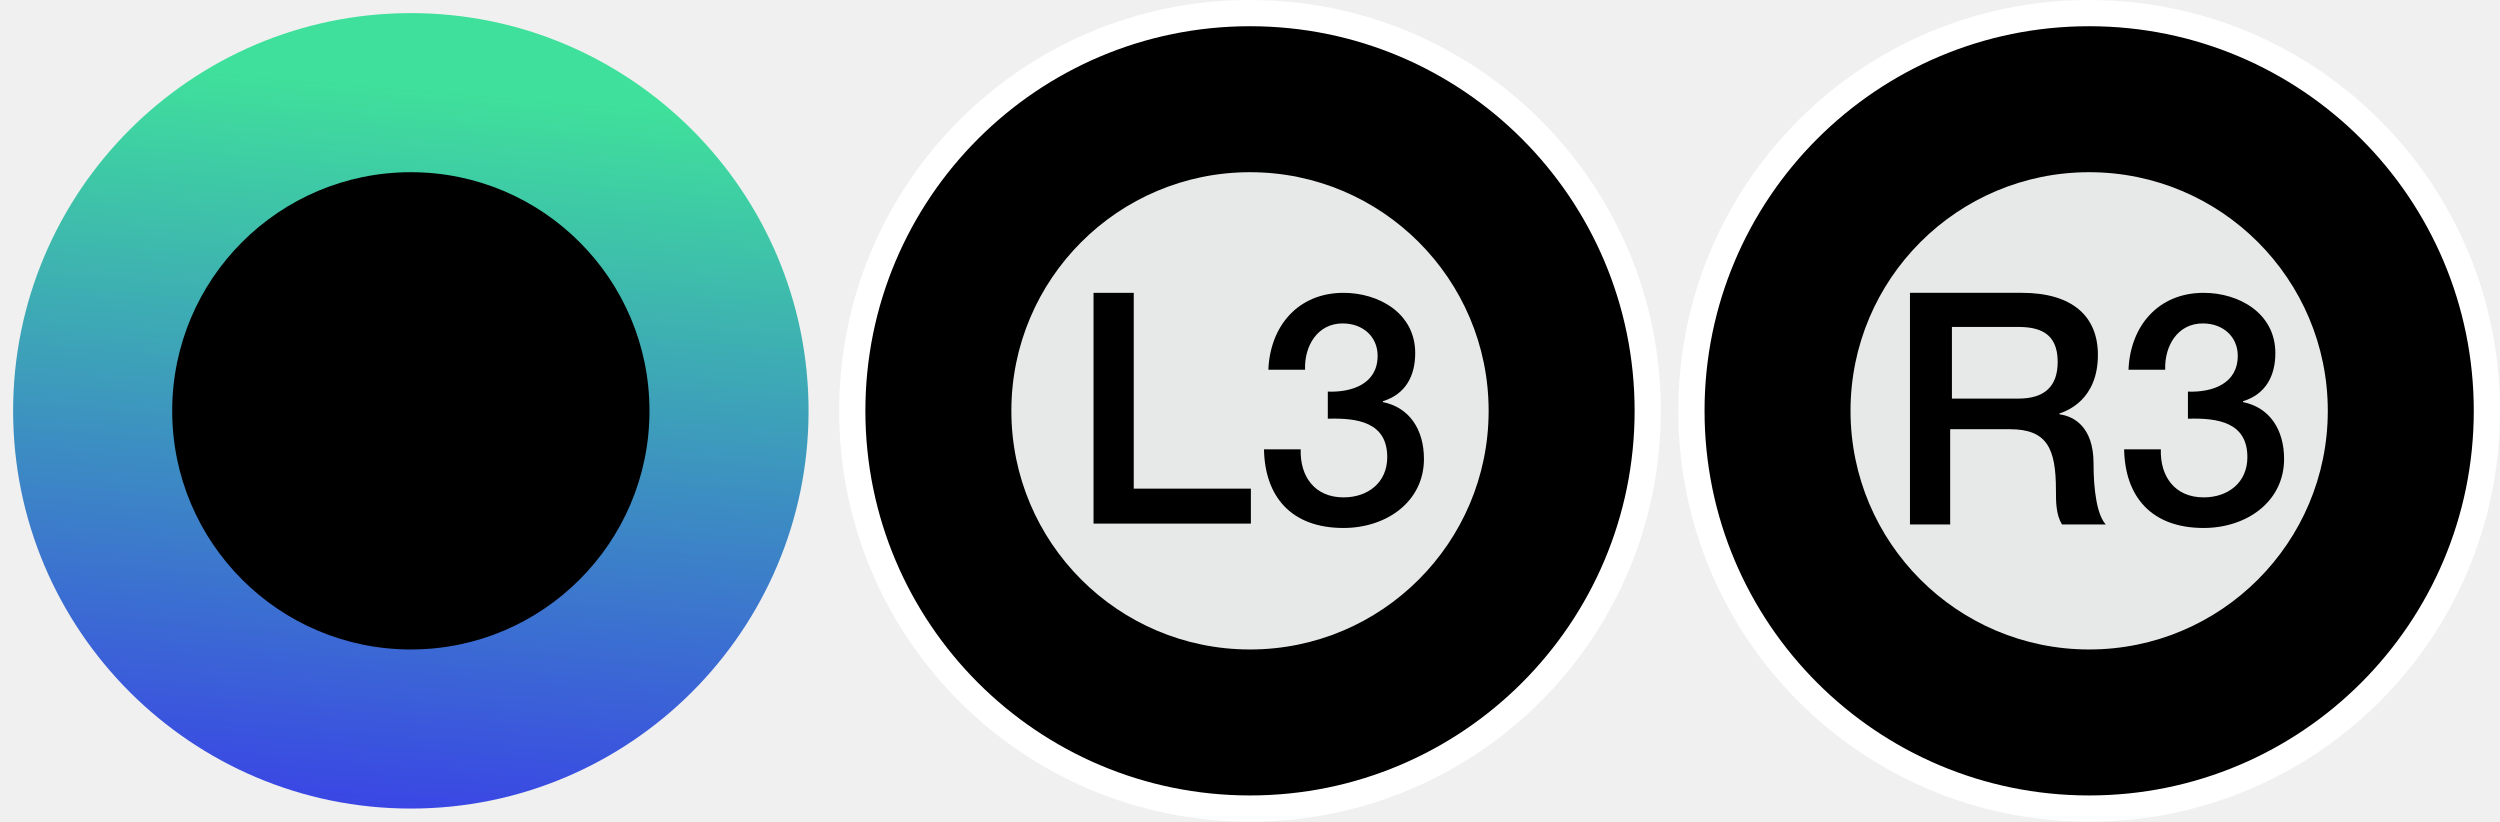
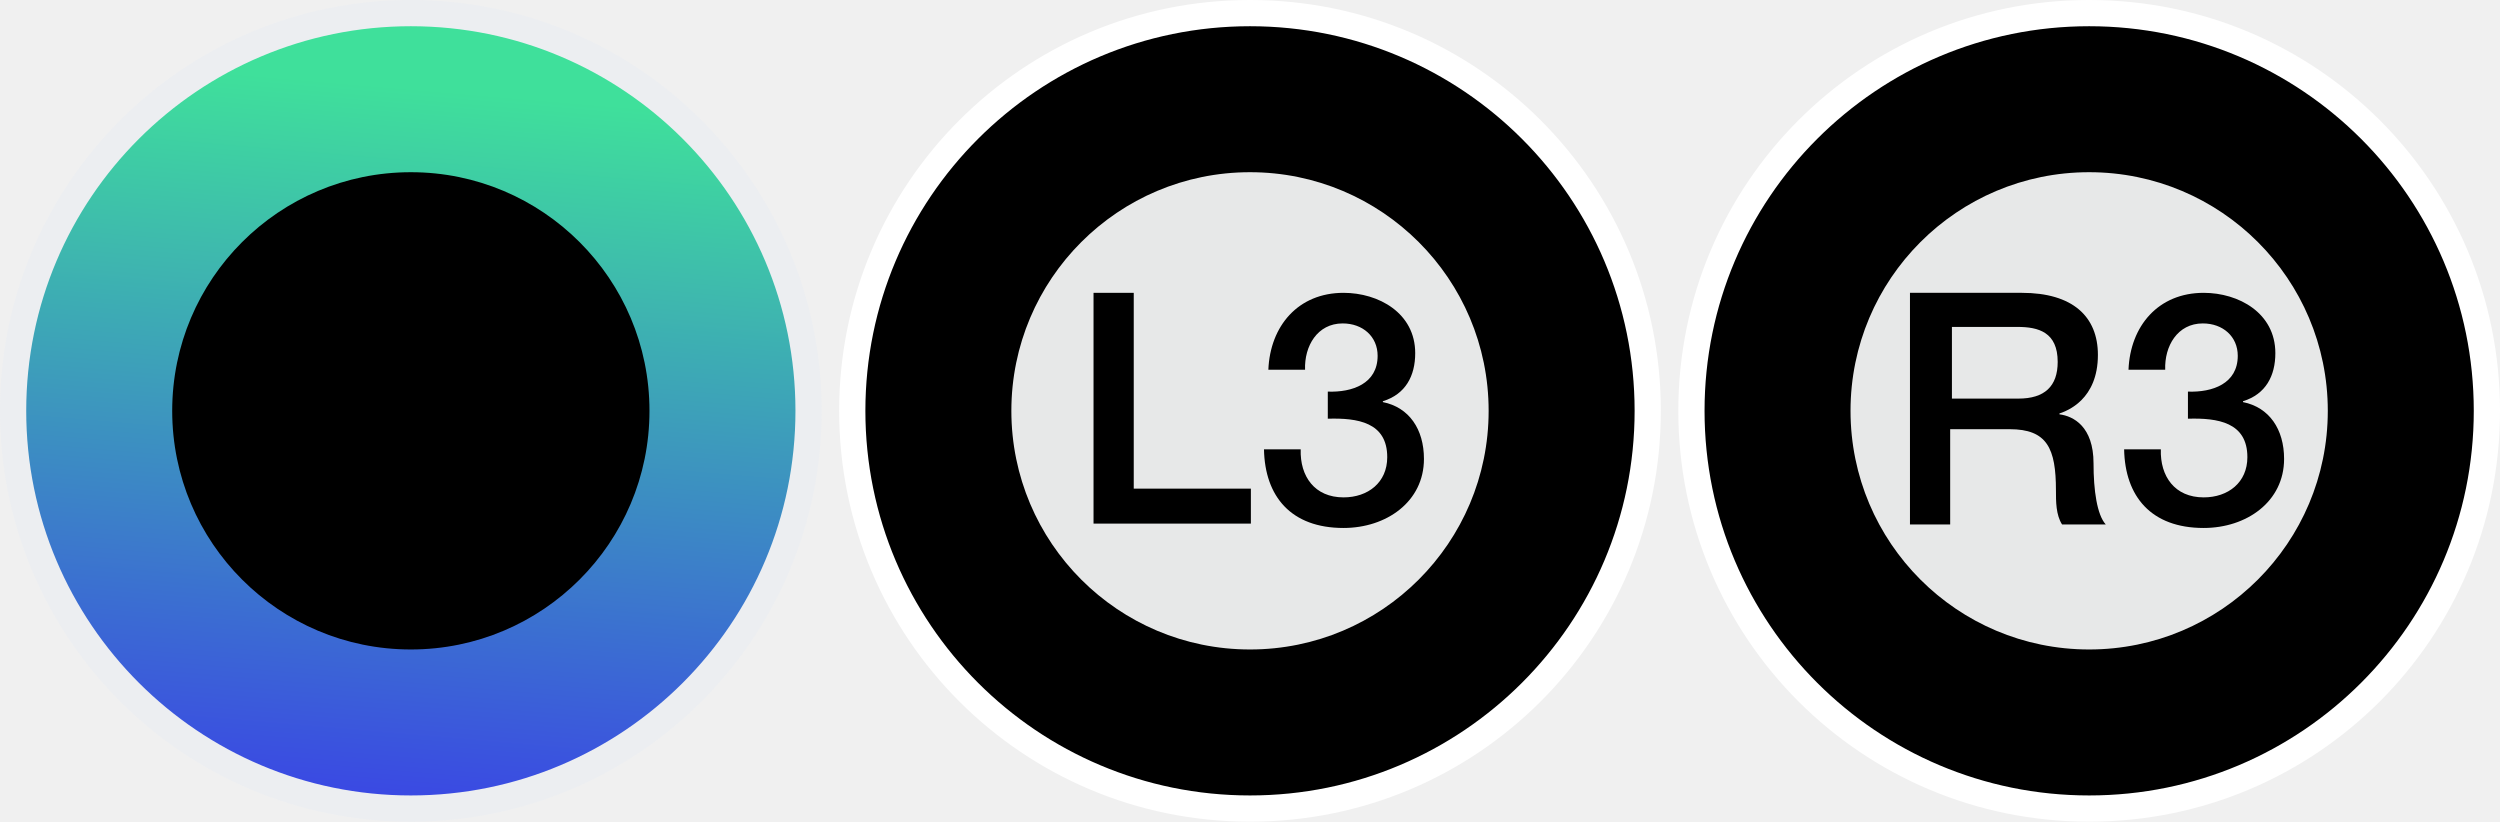
<svg xmlns="http://www.w3.org/2000/svg" version="1.1" id="Layer_1" x="0px" y="0px" width="286px" height="94px" viewBox="-816 494 286 94" style="enable-background:new -816 494 286 94;" xml:space="preserve">
  <defs id="defs2942" />
  <style type="text/css" id="style2885">
	.st0{fill:#C1272D;}
	.st1{fill:#CF2A32;}
	.st2{fill:#E02D39;}
	.st3{fill:#3ED8D2;}
	.st4{fill:#30D5CD;}
	.st5{fill:#1FD2C6;}
</style>
  <defs>
    <linearGradient id="MyGradient" gradientTransform="rotate(95)">
      <stop offset="5%" stop-color="#3fe09b" />
      <stop offset="95%" stop-color="#3a47e4" />
    </linearGradient>
  </defs>
  <g id="g2937">
    <g id="g2899">
      <g id="g2897">
        <g id="g2893">
          <path class="st0" d="M-769,586.5c-25.1,0-45.5-20.4-45.5-45.5s20.4-45.5,45.5-45.5s45.5,20.4,45.5,45.5S-743.9,586.5-769,586.5z      " id="path2887" style="fill:url(#MyGradient);fill-opacity:1" />
          <g id="g2891">
-             <path class="st1" d="M-769,497c24.3,0,44,19.7,44,44s-19.7,44-44,44s-44-19.7-44-44S-793.3,497-769,497 M-769,494       c-26,0-47,21-47,47s21,47,47,47s47-21,47-47S-743,494-769,494L-769,494z" id="path2889" style="fill:#eceef1;fill-opacity:0" />
+             <path class="st1" d="M-769,497c24.3,0,44,19.7,44,44s-19.7,44-44,44s-44-19.7-44-44S-793.3,497-769,497 M-769,494       c-26,0-47,21-47,47s21,47,47,47s47-21,47-47S-743,494-769,494L-769,494z" id="path2889" style="fill:#eceef1;fill-opacity:1" />
          </g>
        </g>
        <circle class="st2" cx="-769" cy="541" r="27.3" id="circle2895" style="fill:#000000;fill-opacity:1" />
      </g>
    </g>
    <g id="g2917">
      <g id="g2907">
        <path class="st3" d="M-673,586.5c-25.1,0-45.5-20.4-45.5-45.5s20.4-45.5,45.5-45.5s45.5,20.4,45.5,45.5S-647.9,586.5-673,586.5z" id="path2901" style="fill:#000000;fill-opacity:1" />
        <g id="g2905">
          <path class="st4" d="M-673,497c24.3,0,44,19.7,44,44s-19.7,44-44,44s-44-19.7-44-44S-697.3,497-673,497 M-673,494      c-26,0-47,21-47,47s21,47,47,47s47-21,47-47S-647,494-673,494L-673,494z" id="path2903" style="fill:#ffffff;fill-opacity:1" />
        </g>
      </g>
      <circle class="st5" cx="-673" cy="541" r="27.3" id="circle2909" style="fill:#e7e8e8;fill-opacity:1" />
      <g id="g2915">
        <path d="M-690.9,527.5h4.6v22.4h13.4v4h-18V527.5z" id="path2911" />
        <path d="M-664.1,538.8c2.8,0.1,5.7-0.9,5.7-4.1c0-2.2-1.7-3.7-4-3.7c-2.9,0-4.4,2.6-4.3,5.3h-4.2c0.2-5,3.4-8.8,8.6-8.8     c4,0,8.2,2.3,8.2,6.9c0,2.6-1.1,4.7-3.7,5.5v0.1c3,0.6,4.7,3.1,4.7,6.5c0,4.9-4.3,7.9-9.2,7.9c-6,0-9-3.6-9.1-9h4.2     c-0.1,3.1,1.6,5.5,4.9,5.5c2.8,0,5-1.7,5-4.6c0-4-3.4-4.5-6.8-4.4L-664.1,538.8L-664.1,538.8z" id="path2913" />
      </g>
    </g>
    <g id="g2935">
      <g id="g2925">
        <path class="st3" d="M-577,586.5c-25.1,0-45.5-20.4-45.5-45.5s20.4-45.5,45.5-45.5s45.5,20.4,45.5,45.5S-551.9,586.5-577,586.5z" id="path2919" style="fill:#000000;fill-opacity:1" />
        <g id="g2923">
          <path class="st4" d="M-577,497c24.3,0,44,19.7,44,44s-19.7,44-44,44s-44-19.7-44-44S-601.3,497-577,497 M-577,494      c-26,0-47,21-47,47s21,47,47,47s47-21,47-47S-551,494-577,494L-577,494z" id="path2921" style="fill:#ffffff;fill-opacity:1" />
        </g>
      </g>
      <circle class="st5" cx="-577" cy="541" r="27.3" id="circle2927" style="fill:#e7e8e8;fill-opacity:1" />
      <g id="g2933">
        <path d="M-597.3,527.5h12.6c5.8,0,8.7,2.7,8.7,7.1c0,5.1-3.5,6.4-4.4,6.7v0.1c1.6,0.2,3.9,1.4,3.9,5.6c0,3.1,0.4,5.9,1.4,7h-5     c-0.7-1.1-0.7-2.6-0.7-3.9c0-4.8-1-7-5.3-7h-6.8V554h-4.6v-26.5H-597.3z M-592.7,539.6h7.6c3,0,4.5-1.4,4.5-4.2     c0-3.4-2.2-4-4.6-4h-7.5V539.6z" id="path2929" />
        <path d="M-565.7,538.8c2.8,0.1,5.7-0.9,5.7-4.1c0-2.2-1.7-3.7-4-3.7c-2.9,0-4.4,2.6-4.3,5.3h-4.2c0.2-5,3.4-8.8,8.6-8.8     c4,0,8.2,2.3,8.2,6.9c0,2.6-1.1,4.7-3.7,5.5v0.1c3,0.6,4.7,3.1,4.7,6.5c0,4.9-4.3,7.9-9.2,7.9c-6,0-9-3.6-9.1-9h4.2     c-0.1,3.1,1.6,5.5,4.9,5.5c2.8,0,5-1.7,5-4.6c0-4-3.4-4.5-6.8-4.4L-565.7,538.8L-565.7,538.8z" id="path2931" />
      </g>
    </g>
  </g>
</svg>
